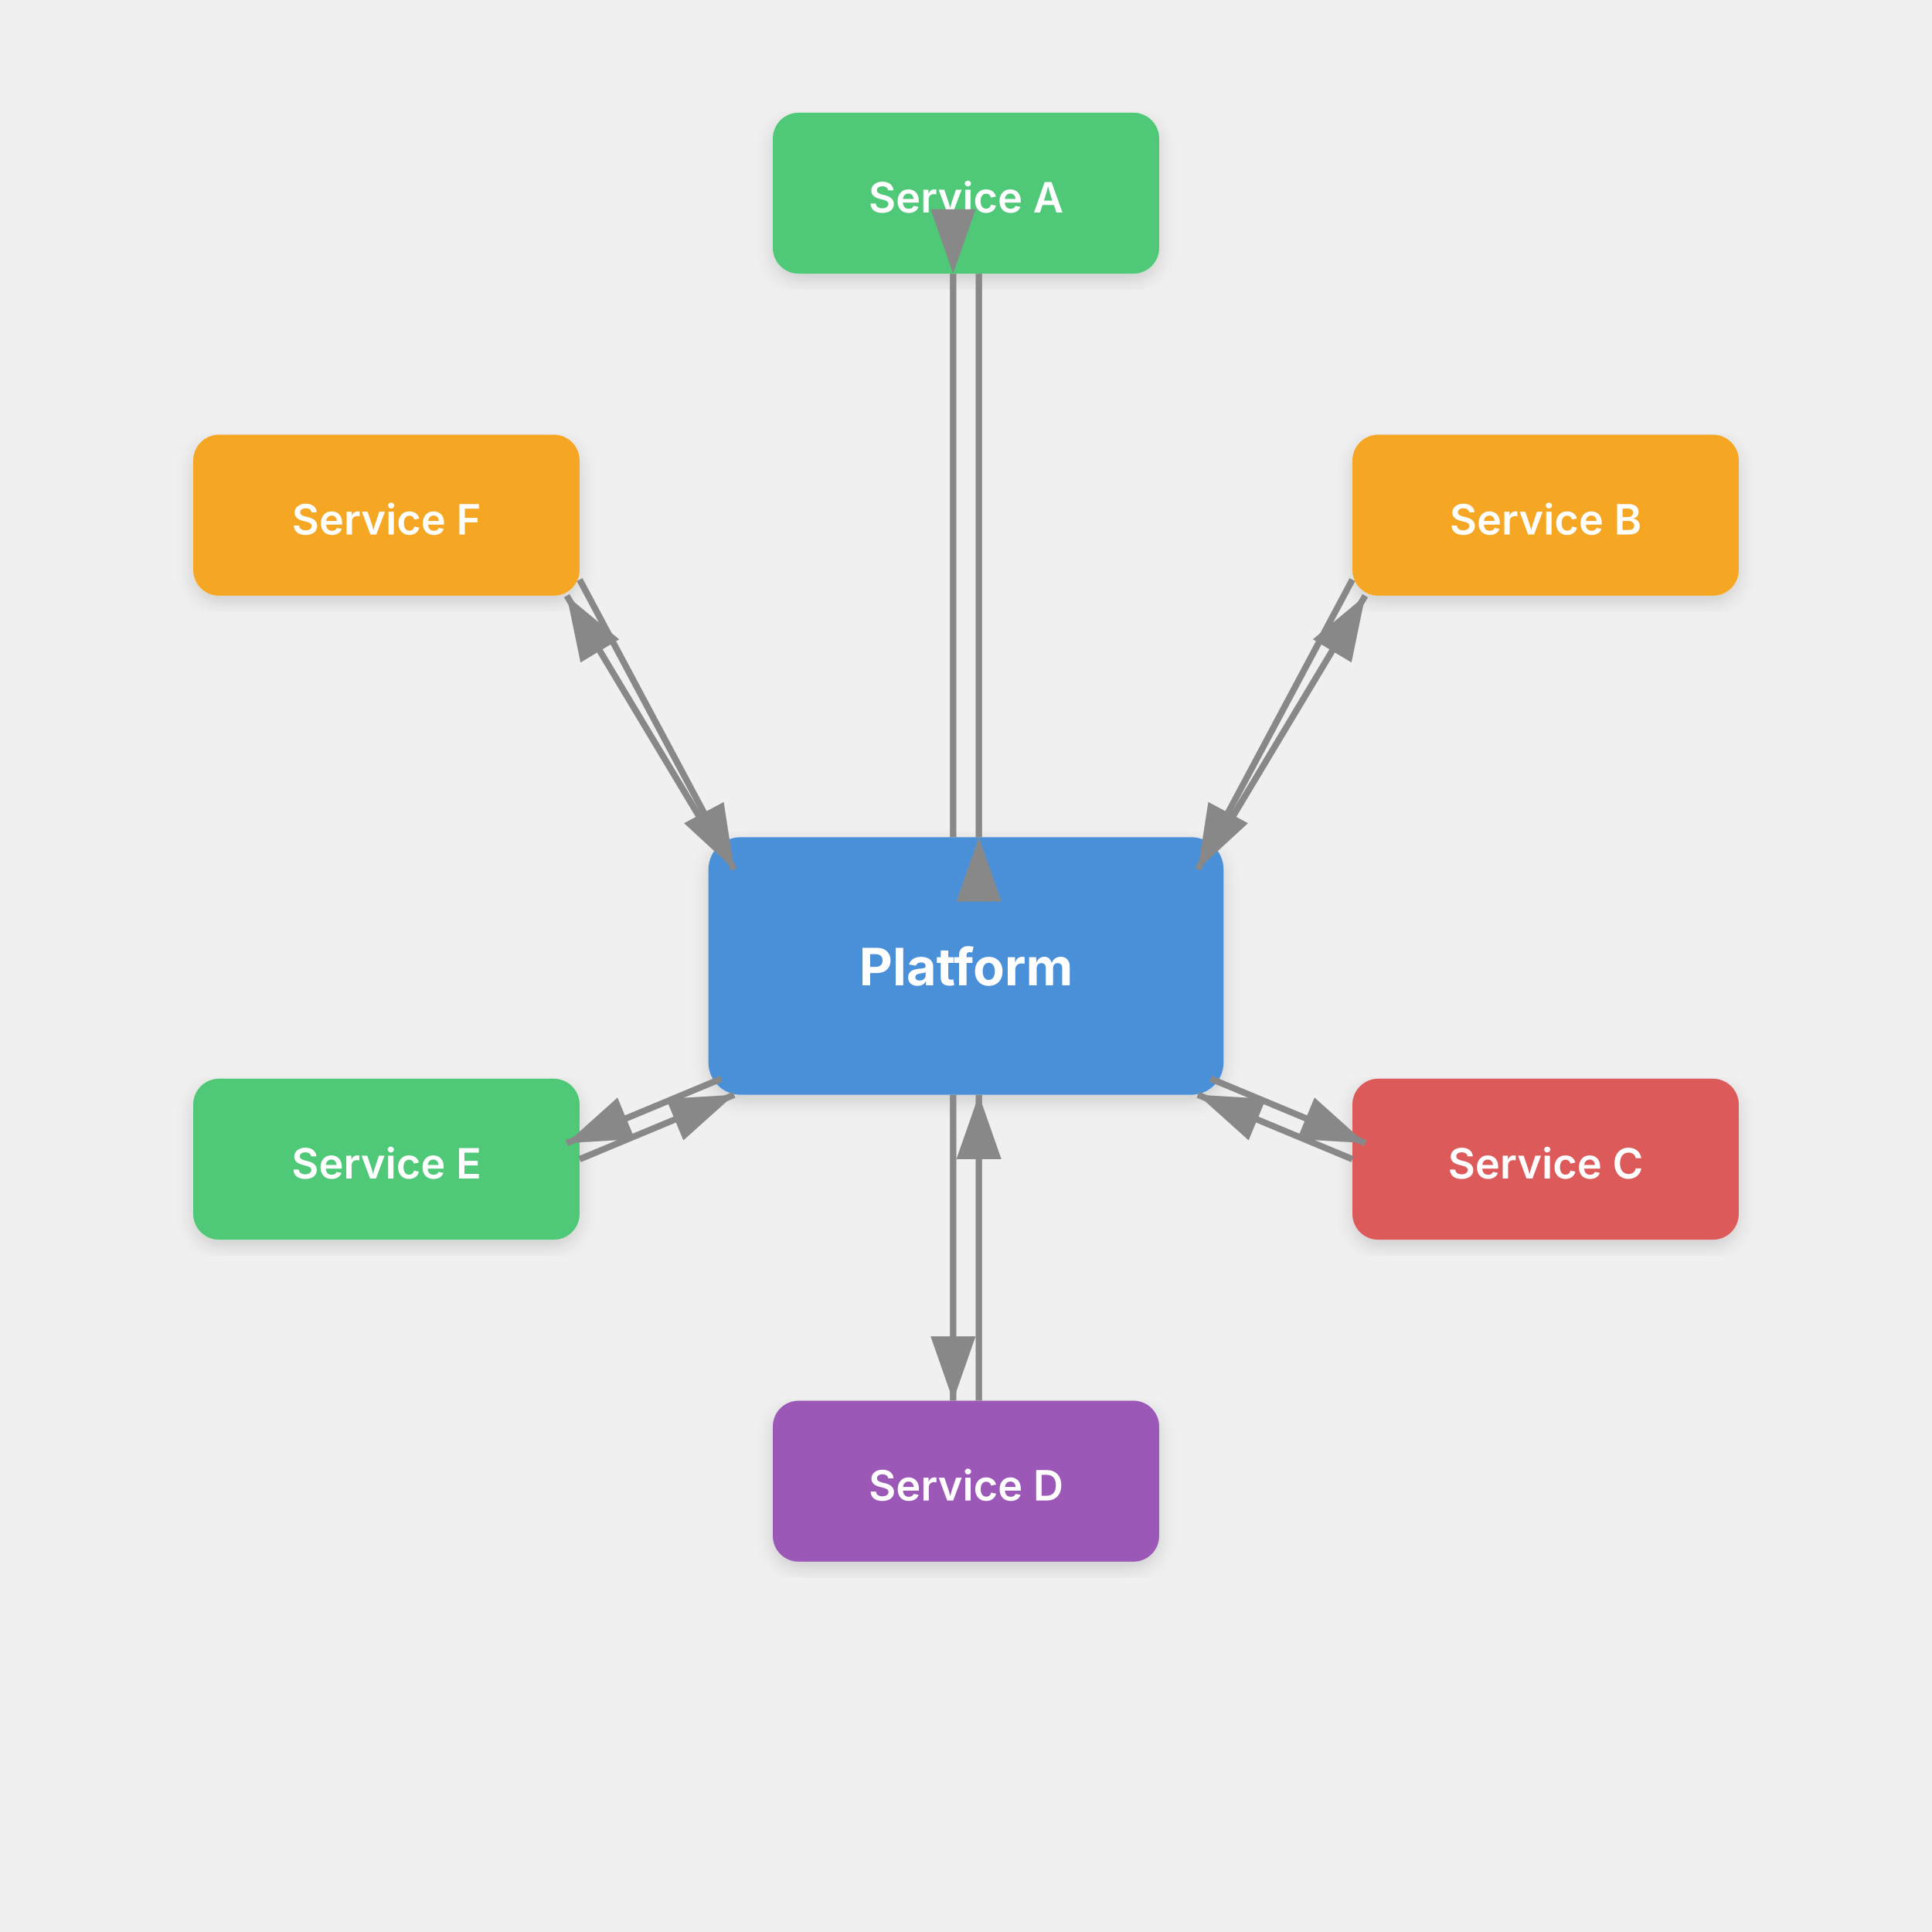
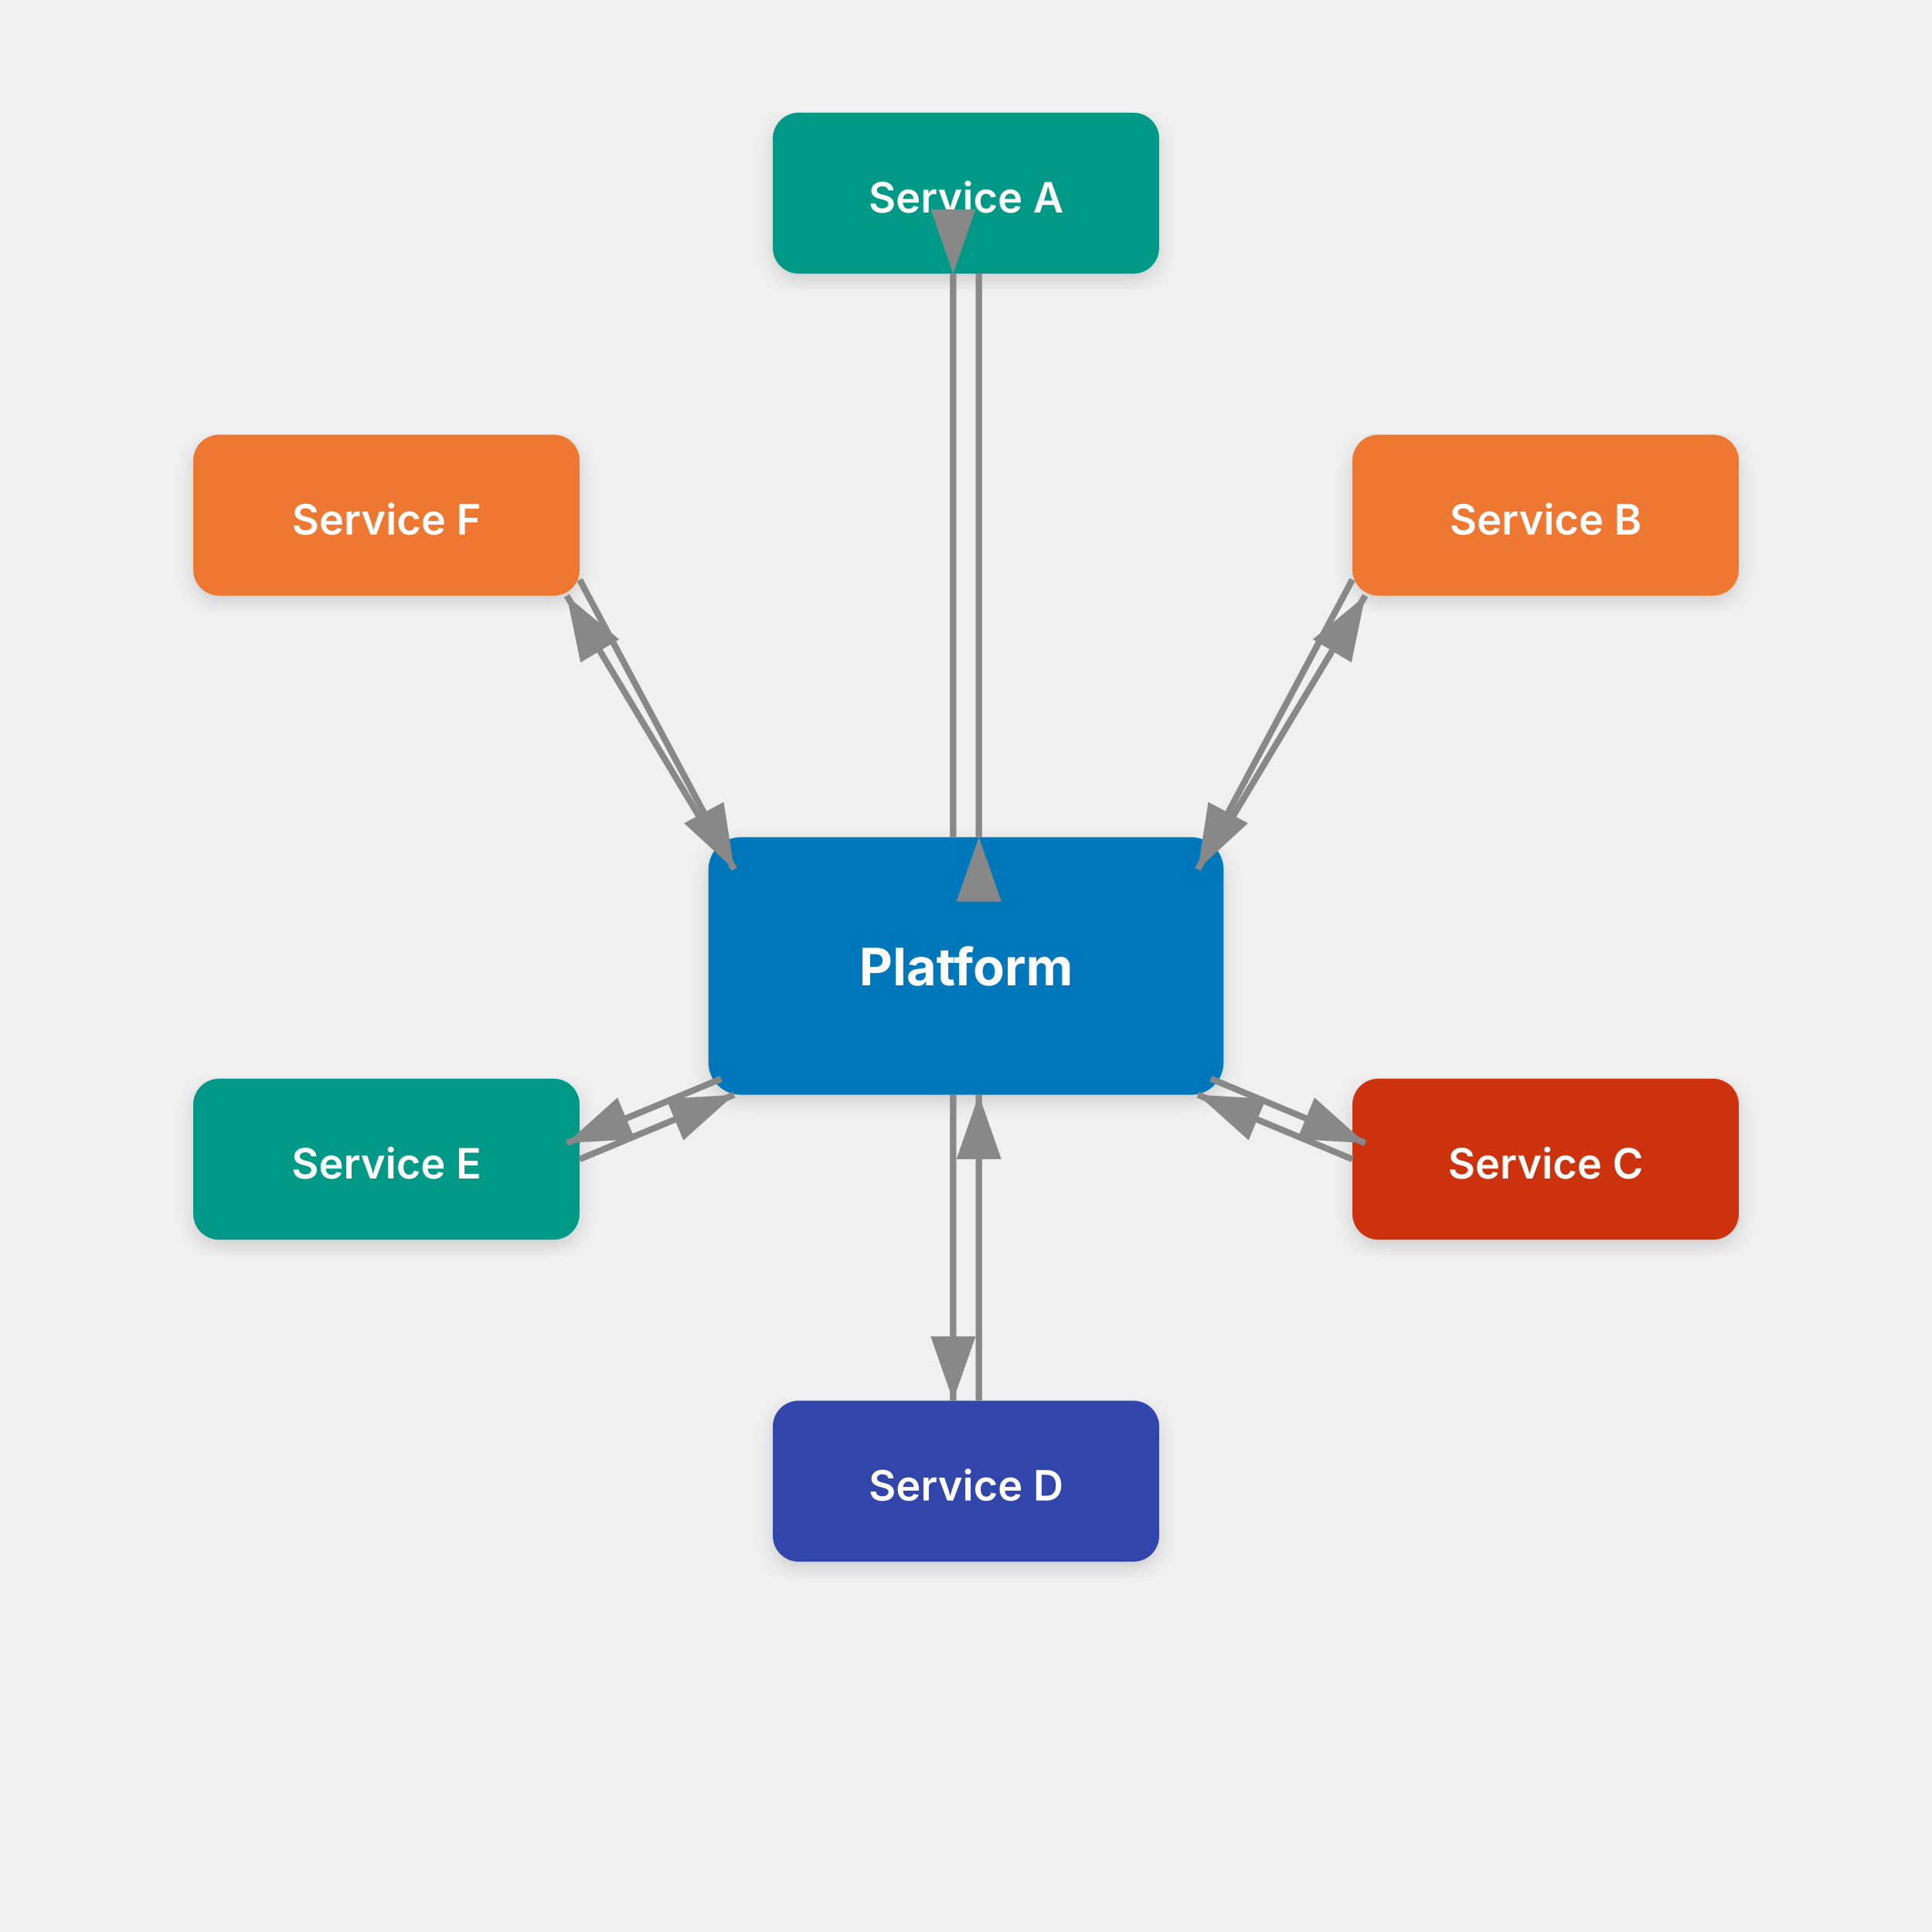
<svg xmlns="http://www.w3.org/2000/svg" viewBox="0 0 600 600" preserveAspectRatio="xMidYMid meet" role="img" aria-label="Hub and spoke architecture diagram" id="hub-spoke-diagram">
  <style>
    .hs-box { transition: filter 0.2s ease; cursor: pointer; }
    .hs-box:hover { filter: brightness(1.15) drop-shadow(0 3px 10px rgba(0,0,0,0.3)); }
-     .hs-hub-label { font-family: system-ui, -apple-system, sans-serif; font-size: 16px; font-weight: 700; fill: #fff; }
-     .hs-spoke-label { font-family: system-ui, -apple-system, sans-serif; font-size: 13px; font-weight: 600; fill: #fff; }
+     .hs-hub-label { font-family: system-ui, -apple-system, sans-serif; font-size: 16px; font-weight: 700; fill: var(--diagram-label, #FFFFFF); }
+     .hs-spoke-label { font-family: system-ui, -apple-system, sans-serif; font-size: 13px; font-weight: 600; fill: var(--diagram-label, #FFFFFF); }
    .hs-arrow-label { font-family: system-ui, -apple-system, sans-serif; font-size: 11px; font-weight: 500; fill: var(--diagram-text, #e0e0e0); }
    .hs-connector { stroke: var(--diagram-arrow, #888); stroke-width: 2; }
  </style>
  <defs>
    <marker id="hs-arrow" markerWidth="10" markerHeight="7" refX="10" refY="3.5" orient="auto">
      <polygon points="0 0, 10 3.5, 0 7" fill="var(--diagram-arrow, #888)" />
    </marker>
    <marker id="hs-arrow-rev" markerWidth="10" markerHeight="7" refX="0" refY="3.5" orient="auto">
      <polygon points="10 0, 0 3.5, 10 7" fill="var(--diagram-arrow, #888)" />
    </marker>
    <filter id="hs-shadow" x="-5%" y="-5%" width="110%" height="115%">
      <feDropShadow dx="0" dy="2" stdDeviation="3" flood-opacity="0.15" />
    </filter>
  </defs>
  <g id="hub-group">
-     <rect class="hs-box" x="220" y="260" width="160" height="80" rx="10" ry="10" fill="var(--diagram-primary, #4A90D9)" filter="url(#hs-shadow)" />
+     <rect class="hs-box" x="220" y="260" width="160" height="80" rx="10" ry="10" fill="var(--diagram-primary, #0077BB)" filter="url(#hs-shadow)" />
    <text id="hub-label" x="300" y="306" text-anchor="middle" class="hs-hub-label">Platform</text>
  </g>
  <g id="spoke-1-group">
-     <rect class="hs-box" x="240" y="35" width="120" height="50" rx="8" ry="8" fill="var(--diagram-secondary, #50C878)" filter="url(#hs-shadow)" />
+     <rect class="hs-box" x="240" y="35" width="120" height="50" rx="8" ry="8" fill="var(--diagram-secondary, #009988)" filter="url(#hs-shadow)" />
    <text id="spoke-1-label" x="300" y="66" text-anchor="middle" class="hs-spoke-label">Service A</text>
  </g>
  <line x1="296" y1="260" x2="296" y2="85" class="hs-connector" marker-end="url(#hs-arrow-rev)" />
  <line x1="304" y1="85" x2="304" y2="260" class="hs-connector" marker-end="url(#hs-arrow-rev)" />
  <text id="spoke-1-arrow-label" x="280" y="175" text-anchor="middle" class="hs-arrow-label" />
  <g id="spoke-2-group">
-     <rect class="hs-box" x="420" y="135" width="120" height="50" rx="8" ry="8" fill="var(--diagram-amber, #F5A623)" filter="url(#hs-shadow)" />
+     <rect class="hs-box" x="420" y="135" width="120" height="50" rx="8" ry="8" fill="var(--diagram-amber, #EE7733)" filter="url(#hs-shadow)" />
    <text id="spoke-2-label" x="480" y="166" text-anchor="middle" class="hs-spoke-label">Service B</text>
  </g>
  <line x1="376" y1="265" x2="424" y2="185" class="hs-connector" marker-end="url(#hs-arrow)" />
  <line x1="420" y1="180" x2="372" y2="270" class="hs-connector" marker-end="url(#hs-arrow)" />
  <text id="spoke-2-arrow-label" x="415" y="218" text-anchor="middle" class="hs-arrow-label" />
  <g id="spoke-3-group">
-     <rect class="hs-box" x="420" y="335" width="120" height="50" rx="8" ry="8" fill="var(--diagram-red, #DC5A5A)" filter="url(#hs-shadow)" />
+     <rect class="hs-box" x="420" y="335" width="120" height="50" rx="8" ry="8" fill="var(--diagram-red, #CC3311)" filter="url(#hs-shadow)" />
    <text id="spoke-3-label" x="480" y="366" text-anchor="middle" class="hs-spoke-label">Service C</text>
  </g>
  <line x1="376" y1="335" x2="424" y2="355" class="hs-connector" marker-end="url(#hs-arrow)" />
  <line x1="420" y1="360" x2="372" y2="340" class="hs-connector" marker-end="url(#hs-arrow)" />
  <text id="spoke-3-arrow-label" x="415" y="380" text-anchor="middle" class="hs-arrow-label" />
  <g id="spoke-4-group">
-     <rect class="hs-box" x="240" y="435" width="120" height="50" rx="8" ry="8" fill="var(--diagram-purple, #9B59B6)" filter="url(#hs-shadow)" />
+     <rect class="hs-box" x="240" y="435" width="120" height="50" rx="8" ry="8" fill="var(--diagram-purple, #3344AA)" filter="url(#hs-shadow)" />
    <text id="spoke-4-label" x="300" y="466" text-anchor="middle" class="hs-spoke-label">Service D</text>
  </g>
  <line x1="296" y1="340" x2="296" y2="435" class="hs-connector" marker-end="url(#hs-arrow)" />
  <line x1="304" y1="435" x2="304" y2="340" class="hs-connector" marker-end="url(#hs-arrow)" />
  <text id="spoke-4-arrow-label" x="280" y="395" text-anchor="middle" class="hs-arrow-label" />
  <g id="spoke-5-group">
-     <rect class="hs-box" x="60" y="335" width="120" height="50" rx="8" ry="8" fill="var(--diagram-secondary, #50C878)" filter="url(#hs-shadow)" />
+     <rect class="hs-box" x="60" y="335" width="120" height="50" rx="8" ry="8" fill="var(--diagram-secondary, #009988)" filter="url(#hs-shadow)" />
    <text id="spoke-5-label" x="120" y="366" text-anchor="middle" class="hs-spoke-label">Service E</text>
  </g>
  <line x1="224" y1="335" x2="176" y2="355" class="hs-connector" marker-end="url(#hs-arrow)" />
  <line x1="180" y1="360" x2="228" y2="340" class="hs-connector" marker-end="url(#hs-arrow)" />
  <text id="spoke-5-arrow-label" x="185" y="380" text-anchor="middle" class="hs-arrow-label" />
  <g id="spoke-6-group">
-     <rect class="hs-box" x="60" y="135" width="120" height="50" rx="8" ry="8" fill="var(--diagram-amber, #F5A623)" filter="url(#hs-shadow)" />
+     <rect class="hs-box" x="60" y="135" width="120" height="50" rx="8" ry="8" fill="var(--diagram-amber, #EE7733)" filter="url(#hs-shadow)" />
    <text id="spoke-6-label" x="120" y="166" text-anchor="middle" class="hs-spoke-label">Service F</text>
  </g>
  <line x1="224" y1="265" x2="176" y2="185" class="hs-connector" marker-end="url(#hs-arrow)" />
  <line x1="180" y1="180" x2="228" y2="270" class="hs-connector" marker-end="url(#hs-arrow)" />
  <text id="spoke-6-arrow-label" x="185" y="218" text-anchor="middle" class="hs-arrow-label" />
  <g id="spoke-7-group" style="display:none;">
-     <rect class="hs-box" x="420" y="245" width="120" height="50" rx="8" ry="8" fill="var(--diagram-primary, #4A90D9)" filter="url(#hs-shadow)" />
+     <rect class="hs-box" x="420" y="245" width="120" height="50" rx="8" ry="8" fill="var(--diagram-primary, #0077BB)" filter="url(#hs-shadow)" />
    <text id="spoke-7-label" x="480" y="276" text-anchor="middle" class="hs-spoke-label">Service G</text>
  </g>
  <g id="spoke-8-group" style="display:none;">
-     <rect class="hs-box" x="60" y="245" width="120" height="50" rx="8" ry="8" fill="var(--diagram-red, #DC5A5A)" filter="url(#hs-shadow)" />
+     <rect class="hs-box" x="60" y="245" width="120" height="50" rx="8" ry="8" fill="var(--diagram-red, #CC3311)" filter="url(#hs-shadow)" />
    <text id="spoke-8-label" x="120" y="276" text-anchor="middle" class="hs-spoke-label">Service H</text>
  </g>
</svg>
